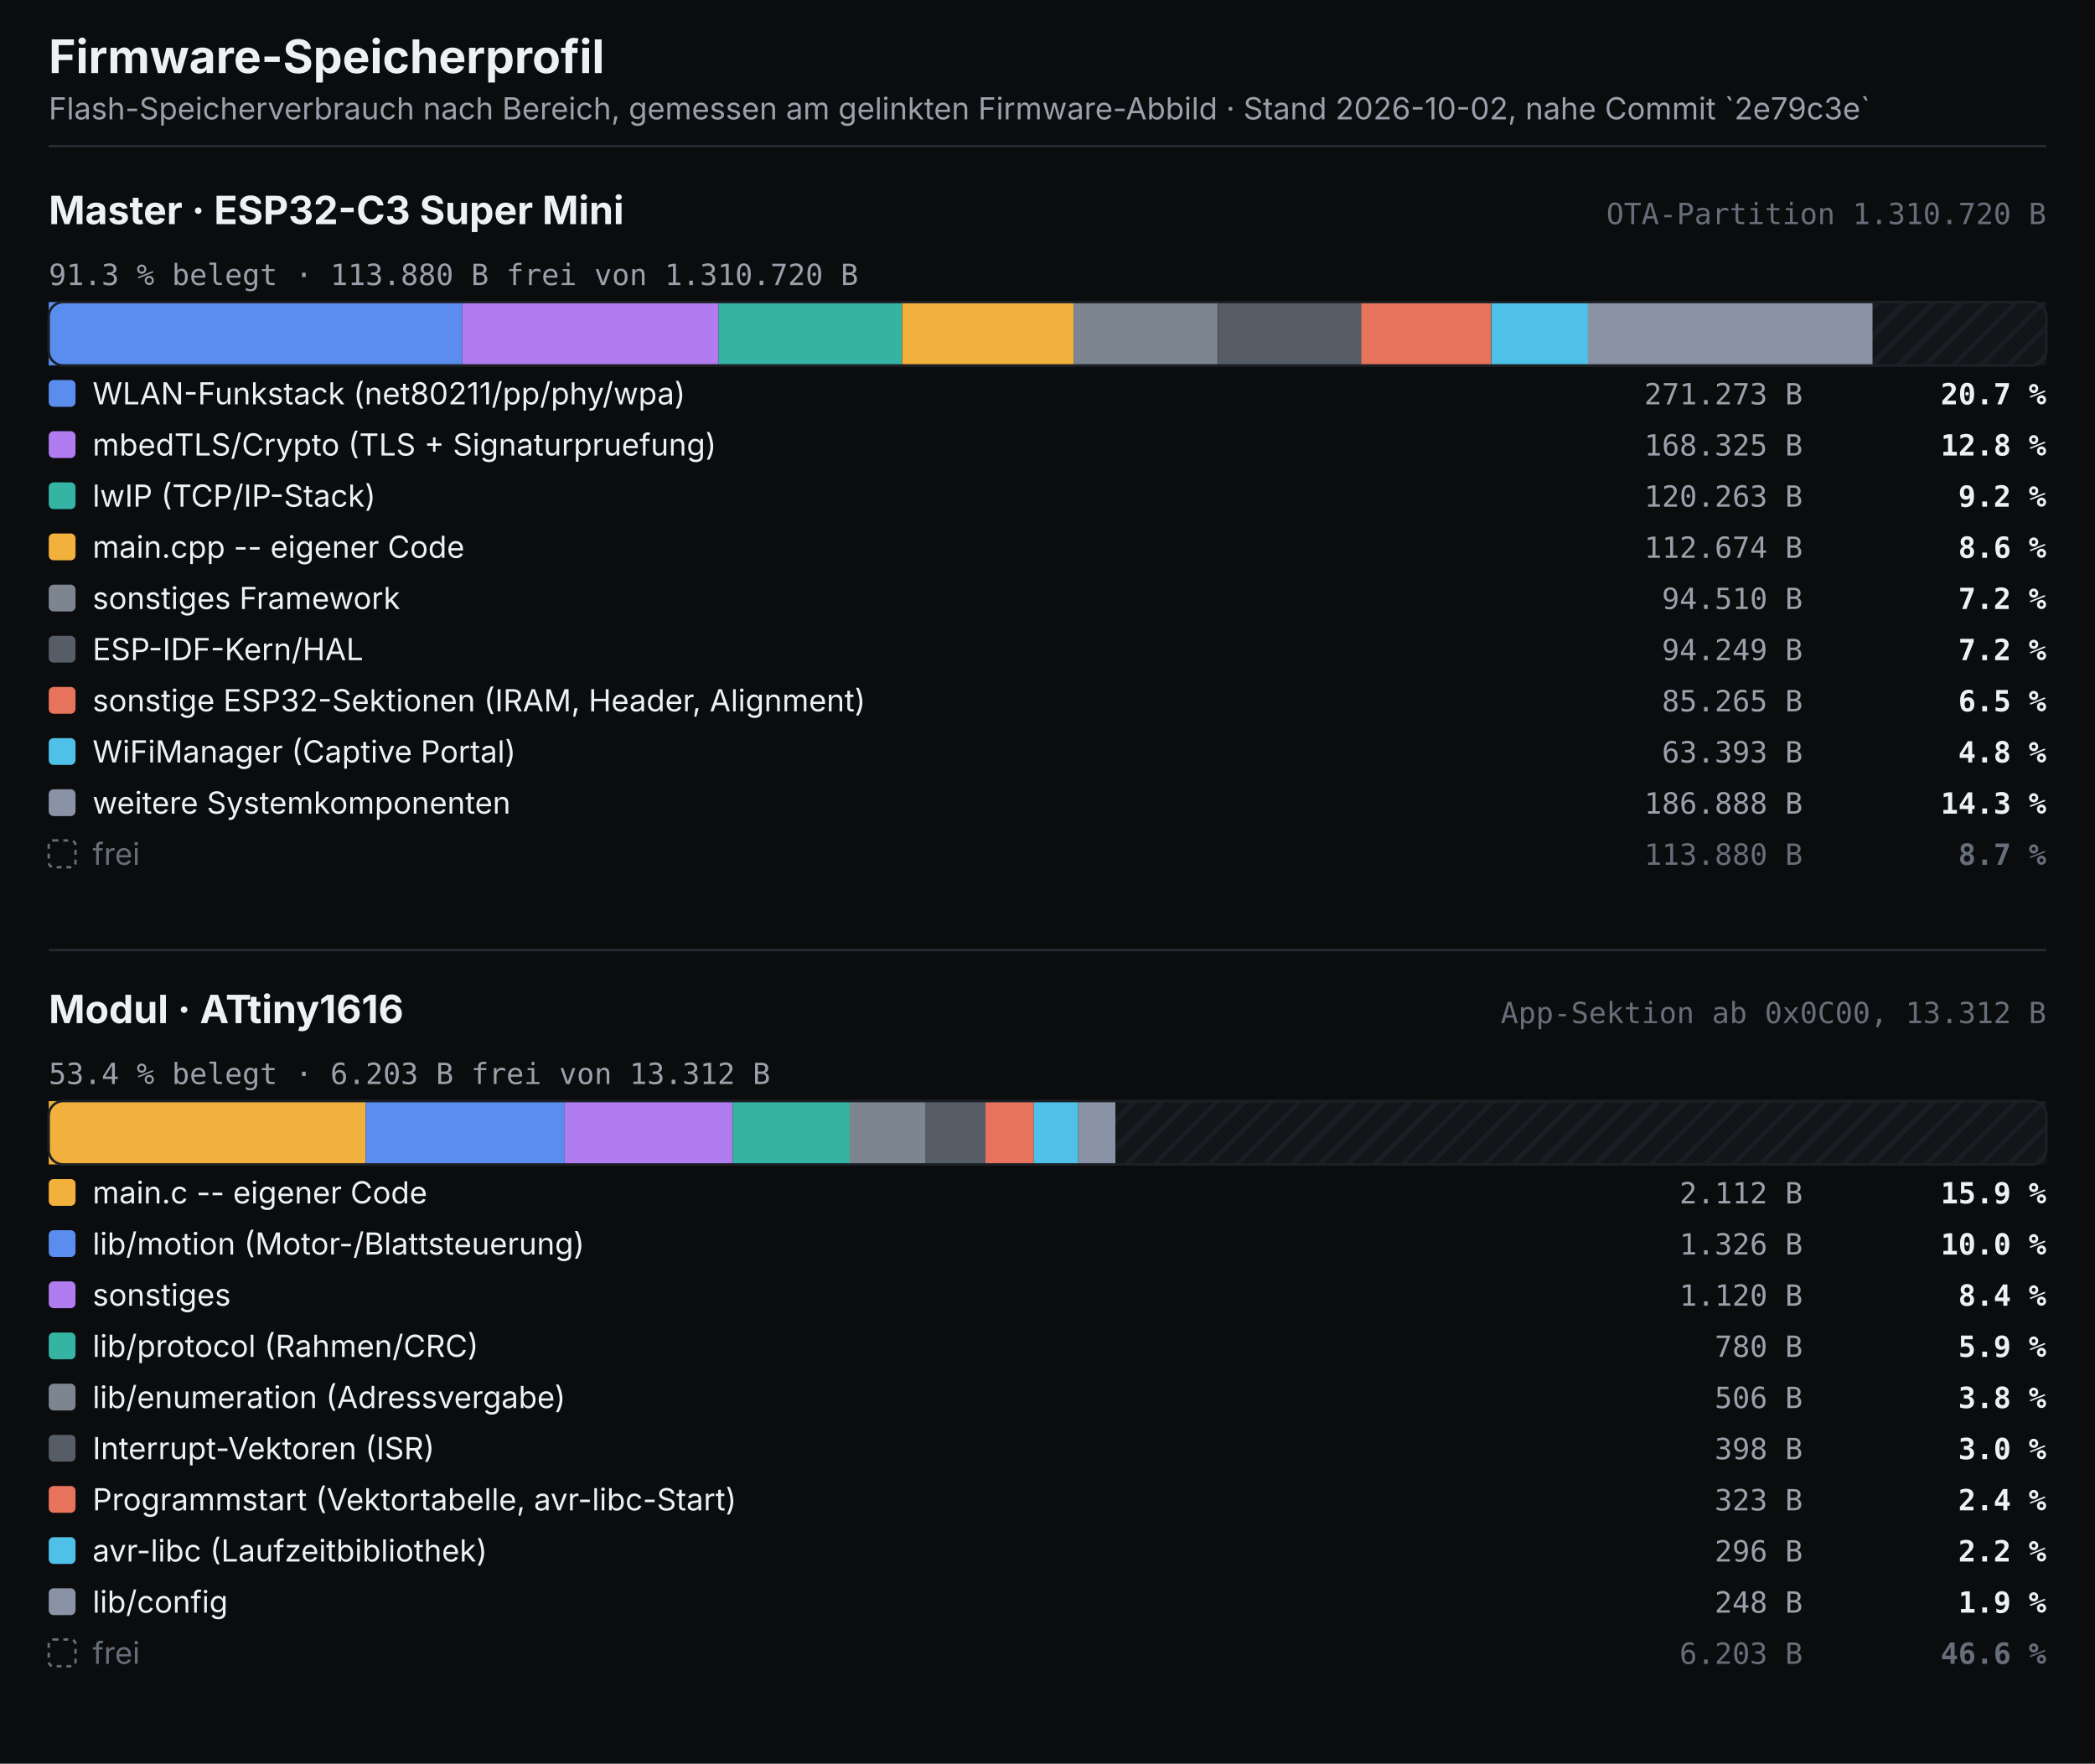
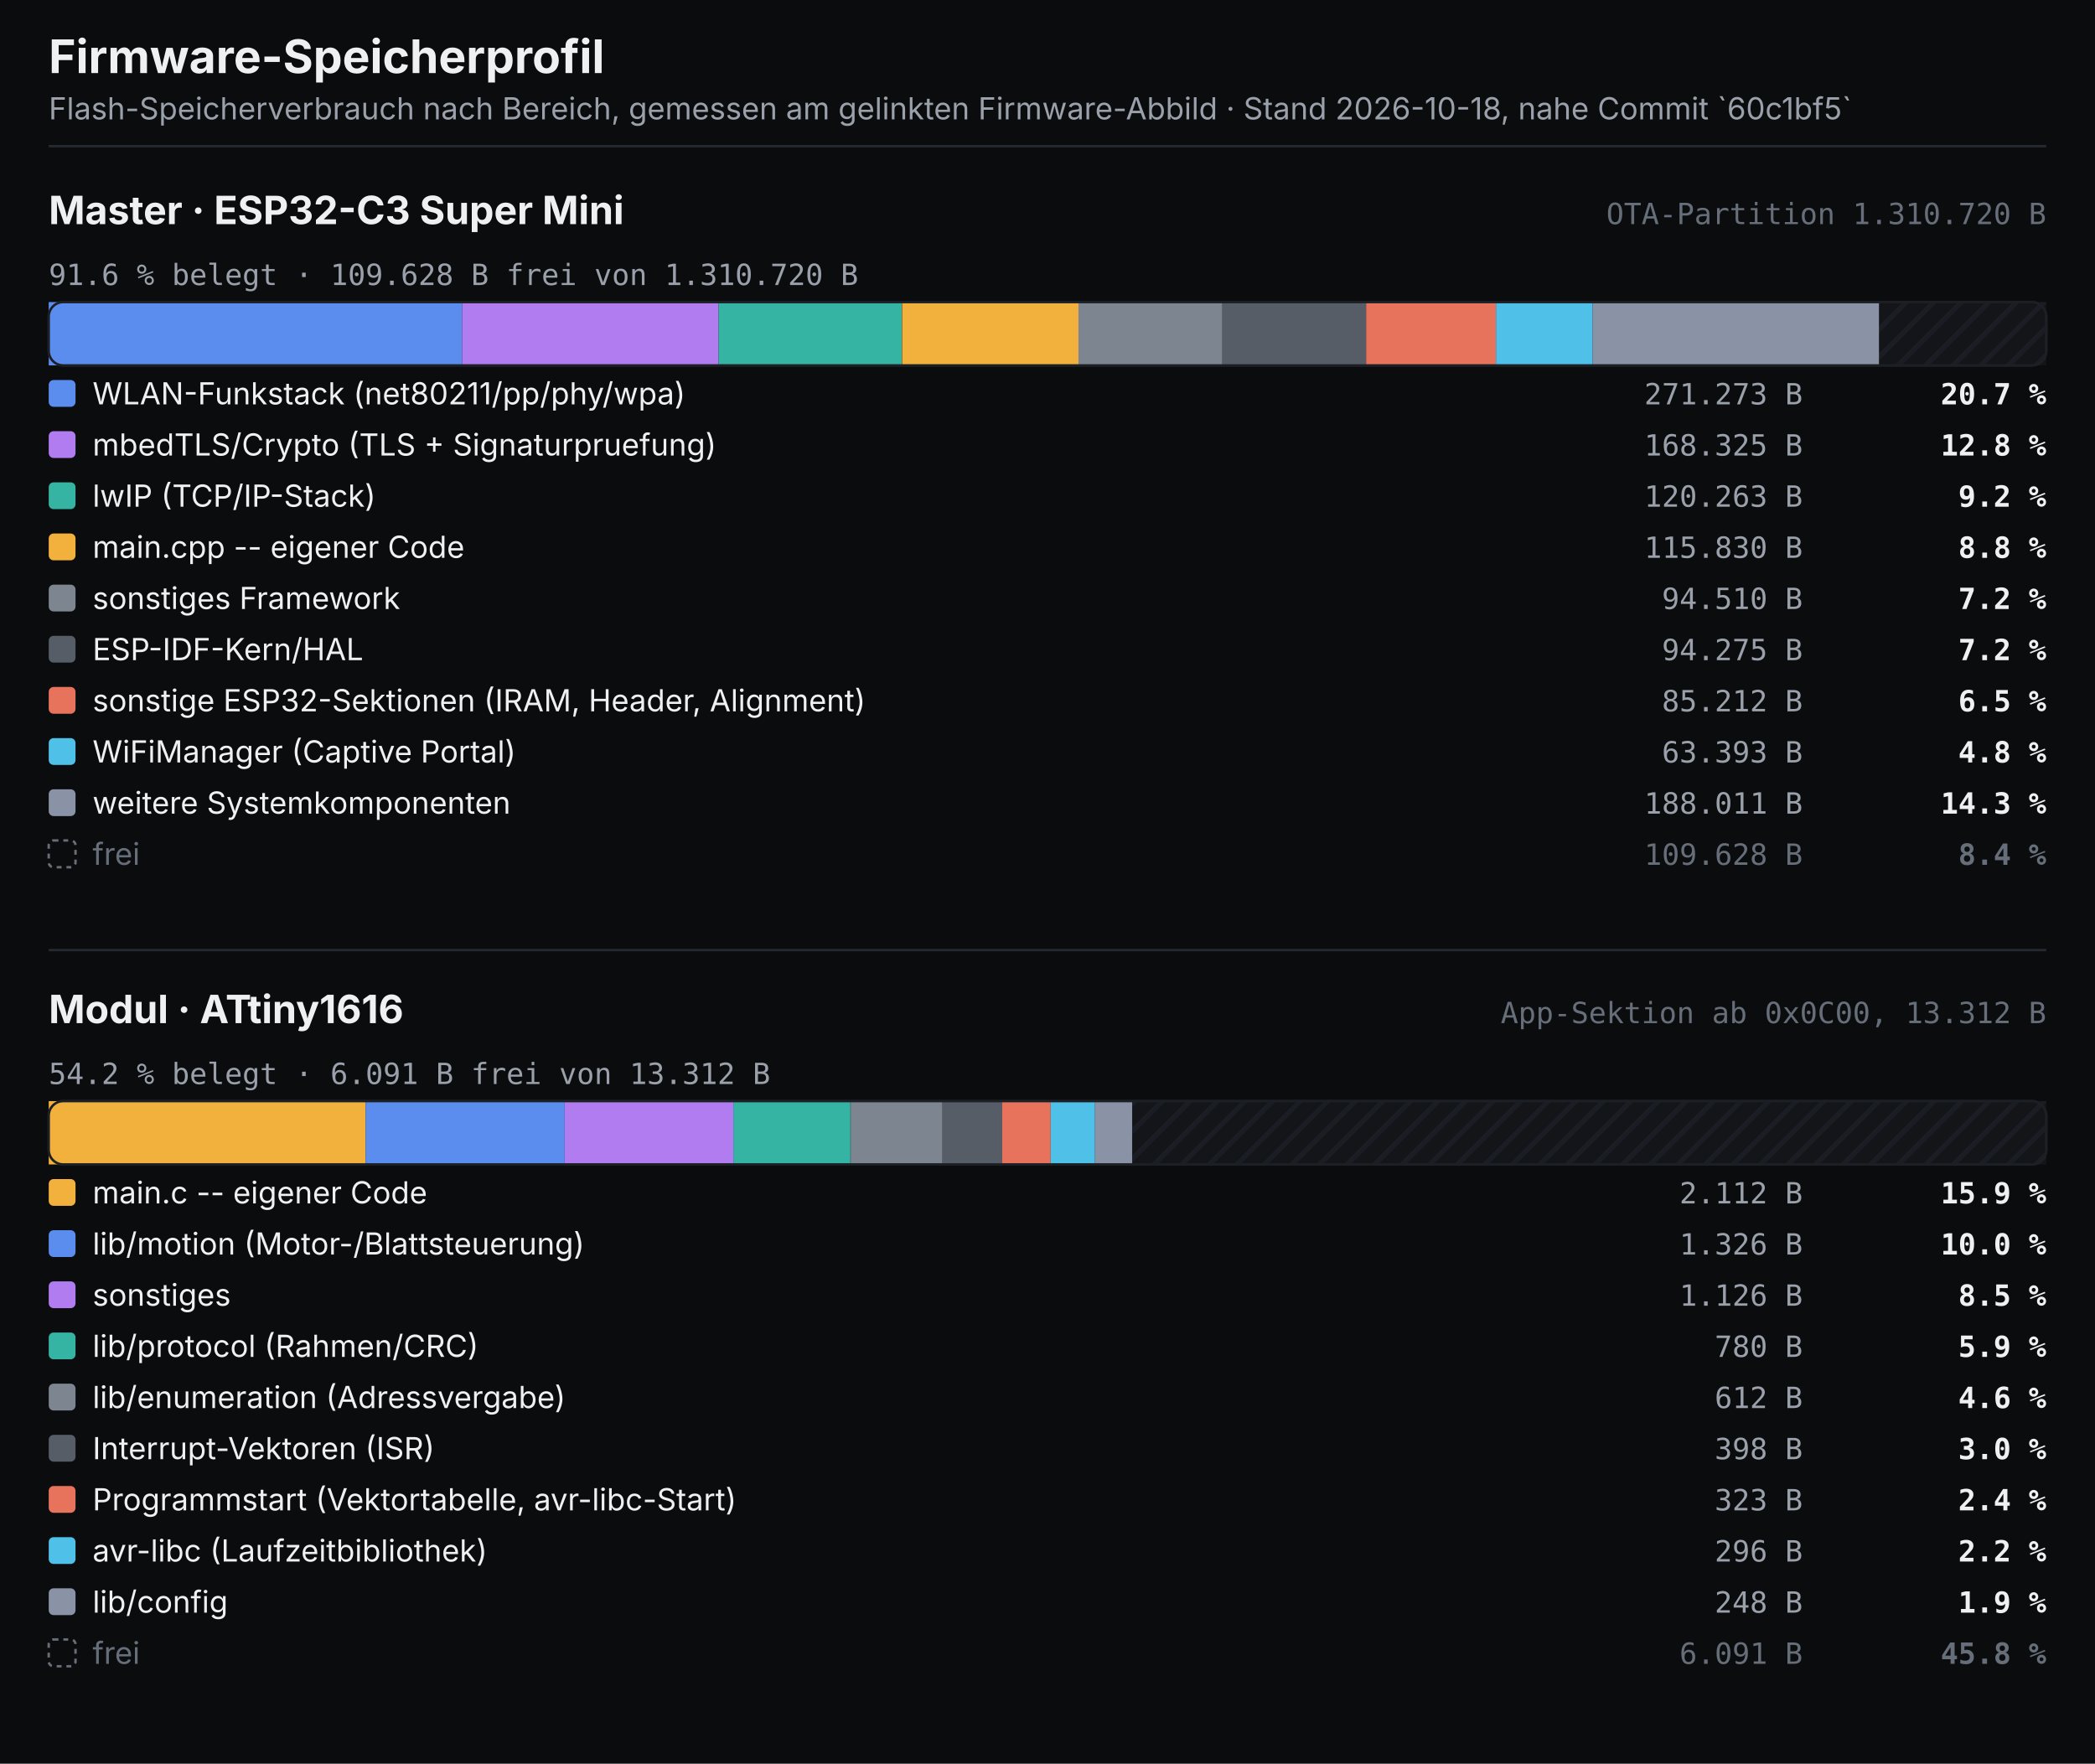
<svg xmlns="http://www.w3.org/2000/svg" viewBox="0 0 860 724" width="860" height="724" font-family="system-ui,-apple-system,'Segoe UI',sans-serif">
  <defs>
    <pattern id="hatch" width="8" height="8" patternTransform="rotate(45)" patternUnits="userSpaceOnUse">
      <rect width="8" height="8" fill="#131519" />
      <line x1="0" y1="0" x2="0" y2="8" stroke="#1a1e24" stroke-width="4" />
    </pattern>
  </defs>
  <rect width="860" height="724" fill="#0b0c0e" />
  <text x="20" y="30" font-size="19" font-weight="700" fill="#eef0f2">Firmware-Speicherprofil</text>
-   <text x="20" y="49" font-size="12.5" fill="#9aa1ab">Flash-Speicherverbrauch nach Bereich, gemessen am gelinkten Firmware-Abbild · Stand 2026-10-02, nahe Commit `2e79c3e`</text>
+   <text x="20" y="49" font-size="12.5" fill="#9aa1ab">Flash-Speicherverbrauch nach Bereich, gemessen am gelinkten Firmware-Abbild · Stand 2026-10-18, nahe Commit `60c1bf5`</text>
  <line x1="20" y1="60" x2="840" y2="60" stroke="#252a31" />
  <text x="20" y="92" font-family="system-ui,-apple-system,'Segoe UI',sans-serif" font-size="16" font-weight="700" fill="#eef0f2">Master · ESP32-C3 Super Mini</text>
  <text x="840" y="92" text-anchor="end" font-family="ui-monospace,Menlo,Consolas,monospace" font-size="12" fill="#666e79">OTA-Partition 1.310.720 B</text>
-   <text x="20" y="117" font-family="ui-monospace,Menlo,Consolas,monospace" font-size="12" fill="#9aa1ab">91.3 % belegt · 113.880 B frei von 1.310.720 B</text>
+   <text x="20" y="117" font-family="ui-monospace,Menlo,Consolas,monospace" font-size="12" fill="#9aa1ab">91.6 % belegt · 109.628 B frei von 1.310.720 B</text>
  <rect x="20" y="124" width="820" height="26" rx="6" fill="#131519" stroke="#1c2025" />
  <rect x="20.0" y="124" width="169.7" height="26" fill="#5b8def" />
  <rect x="189.7" y="124" width="105.3" height="26" fill="#b07cf0" />
  <rect x="295.0" y="124" width="75.2" height="26" fill="#35b3a3" />
-   <rect x="370.3" y="124" width="70.5" height="26" fill="#f2b03d" />
-   <rect x="440.7" y="124" width="59.1" height="26" fill="#7d8590" />
-   <rect x="499.9" y="124" width="59.0" height="26" fill="#565d67" />
-   <rect x="558.8" y="124" width="53.3" height="26" fill="#e8735c" />
-   <rect x="612.2" y="124" width="39.7" height="26" fill="#4fc0e8" />
-   <rect x="651.8" y="124" width="116.9" height="26" fill="#8a92a6" />
-   <rect x="768.8" y="124" width="71.2" height="26" fill="url(#hatch)" />
+   <rect x="370.3" y="124" width="72.5" height="26" fill="#f2b03d" />
+   <rect x="442.7" y="124" width="59.1" height="26" fill="#7d8590" />
+   <rect x="501.8" y="124" width="59.0" height="26" fill="#565d67" />
+   <rect x="560.8" y="124" width="53.3" height="26" fill="#e8735c" />
+   <rect x="614.1" y="124" width="39.7" height="26" fill="#4fc0e8" />
+   <rect x="653.8" y="124" width="117.6" height="26" fill="#8a92a6" />
+   <rect x="771.4" y="124" width="68.6" height="26" fill="url(#hatch)" />
  <rect x="20" y="124" width="820" height="26" rx="6" fill="none" stroke="#1c2025" />
  <rect x="20" y="156" width="11" height="11" rx="2" fill="#5b8def" />
  <text x="38" y="166" font-family="system-ui,-apple-system,'Segoe UI',sans-serif" font-size="12.5" fill="#eef0f2">WLAN-Funkstack (net80211/pp/phy/wpa)</text>
  <text x="740" y="166" text-anchor="end" font-family="ui-monospace,Menlo,Consolas,monospace" font-size="12" fill="#9aa1ab">271.273 B</text>
  <text x="840" y="166" text-anchor="end" font-family="ui-monospace,Menlo,Consolas,monospace" font-size="12" font-weight="600" fill="#eef0f2">20.7 %</text>
  <rect x="20" y="177" width="11" height="11" rx="2" fill="#b07cf0" />
  <text x="38" y="187" font-family="system-ui,-apple-system,'Segoe UI',sans-serif" font-size="12.5" fill="#eef0f2">mbedTLS/Crypto (TLS + Signaturpruefung)</text>
  <text x="740" y="187" text-anchor="end" font-family="ui-monospace,Menlo,Consolas,monospace" font-size="12" fill="#9aa1ab">168.325 B</text>
  <text x="840" y="187" text-anchor="end" font-family="ui-monospace,Menlo,Consolas,monospace" font-size="12" font-weight="600" fill="#eef0f2">12.8 %</text>
  <rect x="20" y="198" width="11" height="11" rx="2" fill="#35b3a3" />
  <text x="38" y="208" font-family="system-ui,-apple-system,'Segoe UI',sans-serif" font-size="12.5" fill="#eef0f2">lwIP (TCP/IP-Stack)</text>
  <text x="740" y="208" text-anchor="end" font-family="ui-monospace,Menlo,Consolas,monospace" font-size="12" fill="#9aa1ab">120.263 B</text>
  <text x="840" y="208" text-anchor="end" font-family="ui-monospace,Menlo,Consolas,monospace" font-size="12" font-weight="600" fill="#eef0f2">9.2 %</text>
  <rect x="20" y="219" width="11" height="11" rx="2" fill="#f2b03d" />
  <text x="38" y="229" font-family="system-ui,-apple-system,'Segoe UI',sans-serif" font-size="12.5" fill="#eef0f2">main.cpp -- eigener Code</text>
-   <text x="740" y="229" text-anchor="end" font-family="ui-monospace,Menlo,Consolas,monospace" font-size="12" fill="#9aa1ab">112.674 B</text>
-   <text x="840" y="229" text-anchor="end" font-family="ui-monospace,Menlo,Consolas,monospace" font-size="12" font-weight="600" fill="#eef0f2">8.6 %</text>
+   <text x="740" y="229" text-anchor="end" font-family="ui-monospace,Menlo,Consolas,monospace" font-size="12" fill="#9aa1ab">115.830 B</text>
+   <text x="840" y="229" text-anchor="end" font-family="ui-monospace,Menlo,Consolas,monospace" font-size="12" font-weight="600" fill="#eef0f2">8.8 %</text>
  <rect x="20" y="240" width="11" height="11" rx="2" fill="#7d8590" />
  <text x="38" y="250" font-family="system-ui,-apple-system,'Segoe UI',sans-serif" font-size="12.5" fill="#eef0f2">sonstiges Framework</text>
  <text x="740" y="250" text-anchor="end" font-family="ui-monospace,Menlo,Consolas,monospace" font-size="12" fill="#9aa1ab">94.510 B</text>
  <text x="840" y="250" text-anchor="end" font-family="ui-monospace,Menlo,Consolas,monospace" font-size="12" font-weight="600" fill="#eef0f2">7.2 %</text>
  <rect x="20" y="261" width="11" height="11" rx="2" fill="#565d67" />
  <text x="38" y="271" font-family="system-ui,-apple-system,'Segoe UI',sans-serif" font-size="12.5" fill="#eef0f2">ESP-IDF-Kern/HAL</text>
-   <text x="740" y="271" text-anchor="end" font-family="ui-monospace,Menlo,Consolas,monospace" font-size="12" fill="#9aa1ab">94.249 B</text>
+   <text x="740" y="271" text-anchor="end" font-family="ui-monospace,Menlo,Consolas,monospace" font-size="12" fill="#9aa1ab">94.275 B</text>
  <text x="840" y="271" text-anchor="end" font-family="ui-monospace,Menlo,Consolas,monospace" font-size="12" font-weight="600" fill="#eef0f2">7.2 %</text>
  <rect x="20" y="282" width="11" height="11" rx="2" fill="#e8735c" />
  <text x="38" y="292" font-family="system-ui,-apple-system,'Segoe UI',sans-serif" font-size="12.5" fill="#eef0f2">sonstige ESP32-Sektionen (IRAM, Header, Alignment)</text>
-   <text x="740" y="292" text-anchor="end" font-family="ui-monospace,Menlo,Consolas,monospace" font-size="12" fill="#9aa1ab">85.265 B</text>
+   <text x="740" y="292" text-anchor="end" font-family="ui-monospace,Menlo,Consolas,monospace" font-size="12" fill="#9aa1ab">85.212 B</text>
  <text x="840" y="292" text-anchor="end" font-family="ui-monospace,Menlo,Consolas,monospace" font-size="12" font-weight="600" fill="#eef0f2">6.5 %</text>
  <rect x="20" y="303" width="11" height="11" rx="2" fill="#4fc0e8" />
  <text x="38" y="313" font-family="system-ui,-apple-system,'Segoe UI',sans-serif" font-size="12.5" fill="#eef0f2">WiFiManager (Captive Portal)</text>
  <text x="740" y="313" text-anchor="end" font-family="ui-monospace,Menlo,Consolas,monospace" font-size="12" fill="#9aa1ab">63.393 B</text>
  <text x="840" y="313" text-anchor="end" font-family="ui-monospace,Menlo,Consolas,monospace" font-size="12" font-weight="600" fill="#eef0f2">4.8 %</text>
  <rect x="20" y="324" width="11" height="11" rx="2" fill="#8a92a6" />
  <text x="38" y="334" font-family="system-ui,-apple-system,'Segoe UI',sans-serif" font-size="12.5" fill="#eef0f2">weitere Systemkomponenten</text>
-   <text x="740" y="334" text-anchor="end" font-family="ui-monospace,Menlo,Consolas,monospace" font-size="12" fill="#9aa1ab">186.888 B</text>
+   <text x="740" y="334" text-anchor="end" font-family="ui-monospace,Menlo,Consolas,monospace" font-size="12" fill="#9aa1ab">188.011 B</text>
  <text x="840" y="334" text-anchor="end" font-family="ui-monospace,Menlo,Consolas,monospace" font-size="12" font-weight="600" fill="#eef0f2">14.3 %</text>
  <rect x="20" y="345" width="11" height="11" rx="2" fill="none" stroke="#666e79" stroke-dasharray="2,2" />
  <text x="38" y="355" font-family="system-ui,-apple-system,'Segoe UI',sans-serif" font-size="12.5" fill="#666e79">frei</text>
-   <text x="740" y="355" text-anchor="end" font-family="ui-monospace,Menlo,Consolas,monospace" font-size="12" fill="#666e79">113.880 B</text>
-   <text x="840" y="355" text-anchor="end" font-family="ui-monospace,Menlo,Consolas,monospace" font-size="12" font-weight="600" fill="#666e79">8.7 %</text>
+   <text x="740" y="355" text-anchor="end" font-family="ui-monospace,Menlo,Consolas,monospace" font-size="12" fill="#666e79">109.628 B</text>
+   <text x="840" y="355" text-anchor="end" font-family="ui-monospace,Menlo,Consolas,monospace" font-size="12" font-weight="600" fill="#666e79">8.4 %</text>
  <line x1="20" y1="390" x2="840" y2="390" stroke="#252a31" />
  <text x="20" y="420" font-family="system-ui,-apple-system,'Segoe UI',sans-serif" font-size="16" font-weight="700" fill="#eef0f2">Modul · ATtiny1616</text>
  <text x="840" y="420" text-anchor="end" font-family="ui-monospace,Menlo,Consolas,monospace" font-size="12" fill="#666e79">App-Sektion ab 0x0C00, 13.312 B</text>
-   <text x="20" y="445" font-family="ui-monospace,Menlo,Consolas,monospace" font-size="12" fill="#9aa1ab">53.4 % belegt · 6.203 B frei von 13.312 B</text>
+   <text x="20" y="445" font-family="ui-monospace,Menlo,Consolas,monospace" font-size="12" fill="#9aa1ab">54.2 % belegt · 6.091 B frei von 13.312 B</text>
  <rect x="20" y="452" width="820" height="26" rx="6" fill="#131519" stroke="#1c2025" />
  <rect x="20.0" y="452" width="130.1" height="26" fill="#f2b03d" />
  <rect x="150.1" y="452" width="81.7" height="26" fill="#5b8def" />
-   <rect x="231.8" y="452" width="69.0" height="26" fill="#b07cf0" />
-   <rect x="300.8" y="452" width="48.0" height="26" fill="#35b3a3" />
-   <rect x="348.8" y="452" width="31.2" height="26" fill="#7d8590" />
-   <rect x="380.0" y="452" width="24.5" height="26" fill="#565d67" />
-   <rect x="404.5" y="452" width="19.9" height="26" fill="#e8735c" />
-   <rect x="424.4" y="452" width="18.2" height="26" fill="#4fc0e8" />
-   <rect x="442.6" y="452" width="15.3" height="26" fill="#8a92a6" />
-   <rect x="457.9" y="452" width="382.1" height="26" fill="url(#hatch)" />
+   <rect x="231.8" y="452" width="69.4" height="26" fill="#b07cf0" />
+   <rect x="301.1" y="452" width="48.0" height="26" fill="#35b3a3" />
+   <rect x="349.2" y="452" width="37.7" height="26" fill="#7d8590" />
+   <rect x="386.9" y="452" width="24.5" height="26" fill="#565d67" />
+   <rect x="411.4" y="452" width="19.9" height="26" fill="#e8735c" />
+   <rect x="431.3" y="452" width="18.2" height="26" fill="#4fc0e8" />
+   <rect x="449.5" y="452" width="15.3" height="26" fill="#8a92a6" />
+   <rect x="464.8" y="452" width="375.2" height="26" fill="url(#hatch)" />
  <rect x="20" y="452" width="820" height="26" rx="6" fill="none" stroke="#1c2025" />
  <rect x="20" y="484" width="11" height="11" rx="2" fill="#f2b03d" />
  <text x="38" y="494" font-family="system-ui,-apple-system,'Segoe UI',sans-serif" font-size="12.5" fill="#eef0f2">main.c -- eigener Code</text>
  <text x="740" y="494" text-anchor="end" font-family="ui-monospace,Menlo,Consolas,monospace" font-size="12" fill="#9aa1ab">2.112 B</text>
  <text x="840" y="494" text-anchor="end" font-family="ui-monospace,Menlo,Consolas,monospace" font-size="12" font-weight="600" fill="#eef0f2">15.9 %</text>
  <rect x="20" y="505" width="11" height="11" rx="2" fill="#5b8def" />
  <text x="38" y="515" font-family="system-ui,-apple-system,'Segoe UI',sans-serif" font-size="12.5" fill="#eef0f2">lib/motion (Motor-/Blattsteuerung)</text>
  <text x="740" y="515" text-anchor="end" font-family="ui-monospace,Menlo,Consolas,monospace" font-size="12" fill="#9aa1ab">1.326 B</text>
  <text x="840" y="515" text-anchor="end" font-family="ui-monospace,Menlo,Consolas,monospace" font-size="12" font-weight="600" fill="#eef0f2">10.0 %</text>
  <rect x="20" y="526" width="11" height="11" rx="2" fill="#b07cf0" />
  <text x="38" y="536" font-family="system-ui,-apple-system,'Segoe UI',sans-serif" font-size="12.5" fill="#eef0f2">sonstiges</text>
-   <text x="740" y="536" text-anchor="end" font-family="ui-monospace,Menlo,Consolas,monospace" font-size="12" fill="#9aa1ab">1.120 B</text>
-   <text x="840" y="536" text-anchor="end" font-family="ui-monospace,Menlo,Consolas,monospace" font-size="12" font-weight="600" fill="#eef0f2">8.4 %</text>
+   <text x="740" y="536" text-anchor="end" font-family="ui-monospace,Menlo,Consolas,monospace" font-size="12" fill="#9aa1ab">1.126 B</text>
+   <text x="840" y="536" text-anchor="end" font-family="ui-monospace,Menlo,Consolas,monospace" font-size="12" font-weight="600" fill="#eef0f2">8.5 %</text>
  <rect x="20" y="547" width="11" height="11" rx="2" fill="#35b3a3" />
  <text x="38" y="557" font-family="system-ui,-apple-system,'Segoe UI',sans-serif" font-size="12.5" fill="#eef0f2">lib/protocol (Rahmen/CRC)</text>
  <text x="740" y="557" text-anchor="end" font-family="ui-monospace,Menlo,Consolas,monospace" font-size="12" fill="#9aa1ab">780 B</text>
  <text x="840" y="557" text-anchor="end" font-family="ui-monospace,Menlo,Consolas,monospace" font-size="12" font-weight="600" fill="#eef0f2">5.9 %</text>
  <rect x="20" y="568" width="11" height="11" rx="2" fill="#7d8590" />
  <text x="38" y="578" font-family="system-ui,-apple-system,'Segoe UI',sans-serif" font-size="12.5" fill="#eef0f2">lib/enumeration (Adressvergabe)</text>
-   <text x="740" y="578" text-anchor="end" font-family="ui-monospace,Menlo,Consolas,monospace" font-size="12" fill="#9aa1ab">506 B</text>
-   <text x="840" y="578" text-anchor="end" font-family="ui-monospace,Menlo,Consolas,monospace" font-size="12" font-weight="600" fill="#eef0f2">3.8 %</text>
+   <text x="740" y="578" text-anchor="end" font-family="ui-monospace,Menlo,Consolas,monospace" font-size="12" fill="#9aa1ab">612 B</text>
+   <text x="840" y="578" text-anchor="end" font-family="ui-monospace,Menlo,Consolas,monospace" font-size="12" font-weight="600" fill="#eef0f2">4.6 %</text>
  <rect x="20" y="589" width="11" height="11" rx="2" fill="#565d67" />
  <text x="38" y="599" font-family="system-ui,-apple-system,'Segoe UI',sans-serif" font-size="12.5" fill="#eef0f2">Interrupt-Vektoren (ISR)</text>
  <text x="740" y="599" text-anchor="end" font-family="ui-monospace,Menlo,Consolas,monospace" font-size="12" fill="#9aa1ab">398 B</text>
  <text x="840" y="599" text-anchor="end" font-family="ui-monospace,Menlo,Consolas,monospace" font-size="12" font-weight="600" fill="#eef0f2">3.0 %</text>
  <rect x="20" y="610" width="11" height="11" rx="2" fill="#e8735c" />
  <text x="38" y="620" font-family="system-ui,-apple-system,'Segoe UI',sans-serif" font-size="12.5" fill="#eef0f2">Programmstart (Vektortabelle, avr-libc-Start)</text>
  <text x="740" y="620" text-anchor="end" font-family="ui-monospace,Menlo,Consolas,monospace" font-size="12" fill="#9aa1ab">323 B</text>
  <text x="840" y="620" text-anchor="end" font-family="ui-monospace,Menlo,Consolas,monospace" font-size="12" font-weight="600" fill="#eef0f2">2.4 %</text>
  <rect x="20" y="631" width="11" height="11" rx="2" fill="#4fc0e8" />
  <text x="38" y="641" font-family="system-ui,-apple-system,'Segoe UI',sans-serif" font-size="12.5" fill="#eef0f2">avr-libc (Laufzeitbibliothek)</text>
  <text x="740" y="641" text-anchor="end" font-family="ui-monospace,Menlo,Consolas,monospace" font-size="12" fill="#9aa1ab">296 B</text>
  <text x="840" y="641" text-anchor="end" font-family="ui-monospace,Menlo,Consolas,monospace" font-size="12" font-weight="600" fill="#eef0f2">2.2 %</text>
  <rect x="20" y="652" width="11" height="11" rx="2" fill="#8a92a6" />
  <text x="38" y="662" font-family="system-ui,-apple-system,'Segoe UI',sans-serif" font-size="12.5" fill="#eef0f2">lib/config</text>
  <text x="740" y="662" text-anchor="end" font-family="ui-monospace,Menlo,Consolas,monospace" font-size="12" fill="#9aa1ab">248 B</text>
  <text x="840" y="662" text-anchor="end" font-family="ui-monospace,Menlo,Consolas,monospace" font-size="12" font-weight="600" fill="#eef0f2">1.9 %</text>
  <rect x="20" y="673" width="11" height="11" rx="2" fill="none" stroke="#666e79" stroke-dasharray="2,2" />
  <text x="38" y="683" font-family="system-ui,-apple-system,'Segoe UI',sans-serif" font-size="12.5" fill="#666e79">frei</text>
-   <text x="740" y="683" text-anchor="end" font-family="ui-monospace,Menlo,Consolas,monospace" font-size="12" fill="#666e79">6.203 B</text>
-   <text x="840" y="683" text-anchor="end" font-family="ui-monospace,Menlo,Consolas,monospace" font-size="12" font-weight="600" fill="#666e79">46.6 %</text>
+   <text x="740" y="683" text-anchor="end" font-family="ui-monospace,Menlo,Consolas,monospace" font-size="12" fill="#666e79">6.091 B</text>
+   <text x="840" y="683" text-anchor="end" font-family="ui-monospace,Menlo,Consolas,monospace" font-size="12" font-weight="600" fill="#666e79">45.8 %</text>
</svg>
